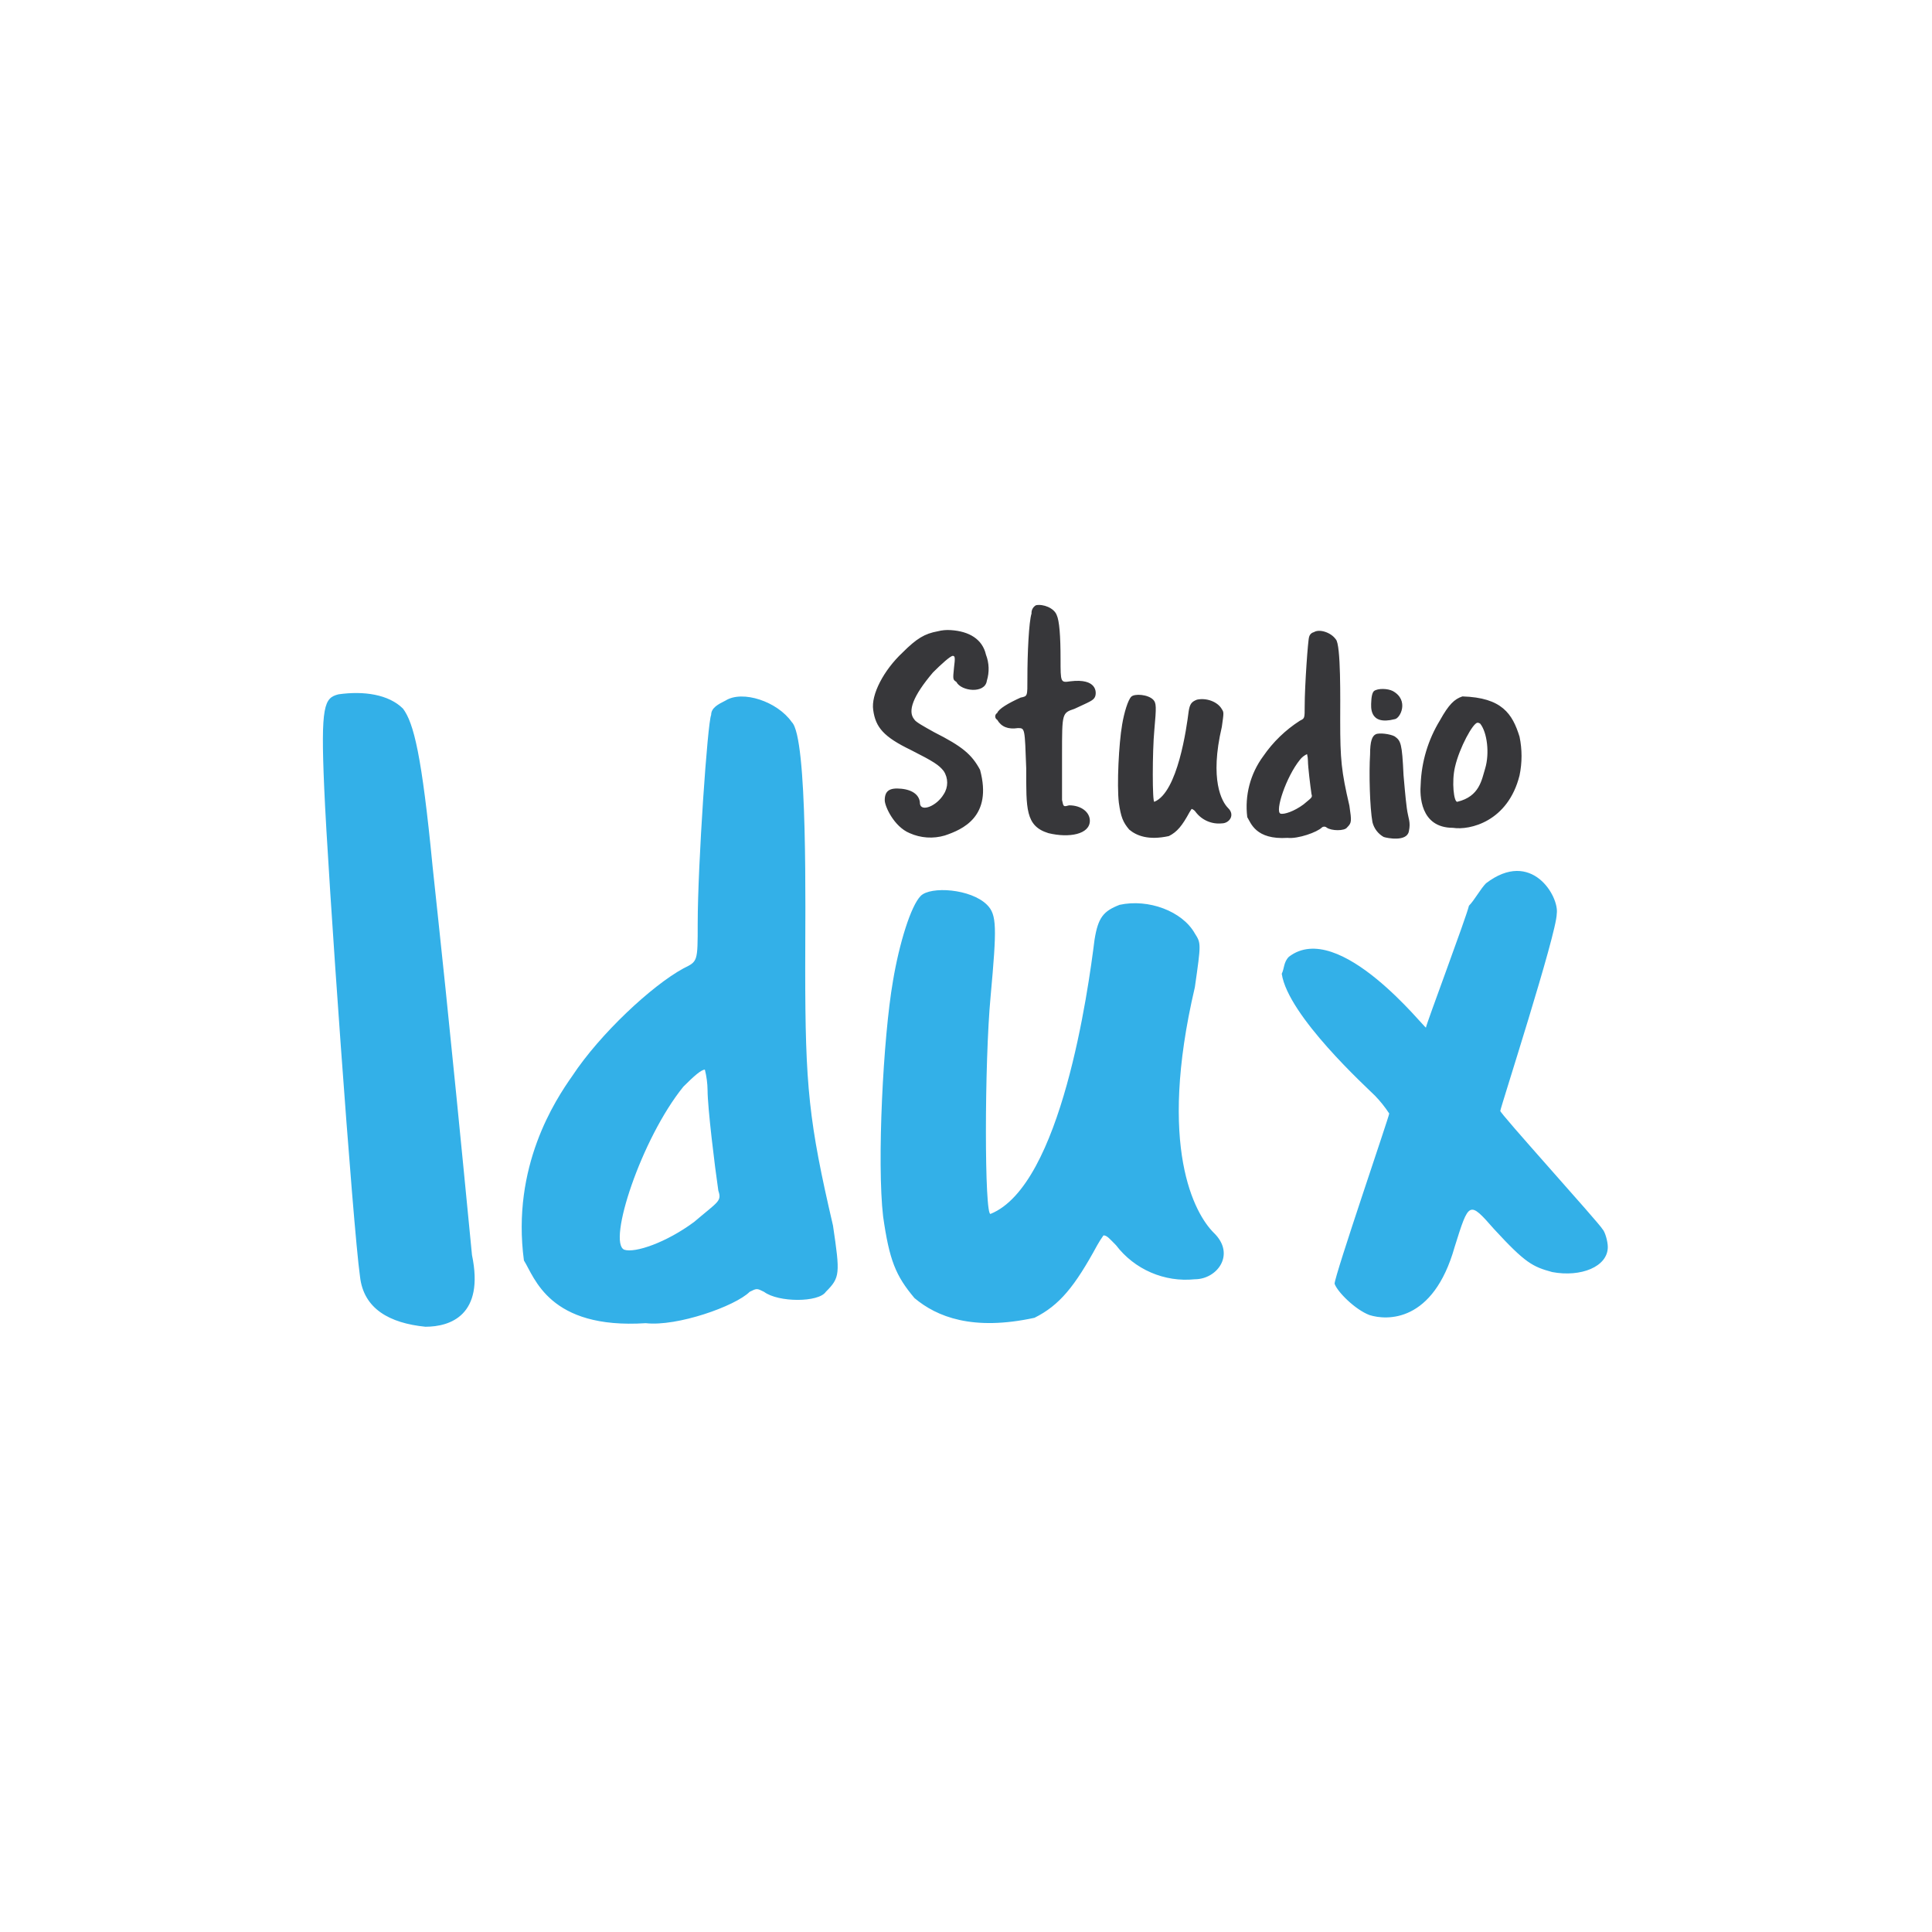
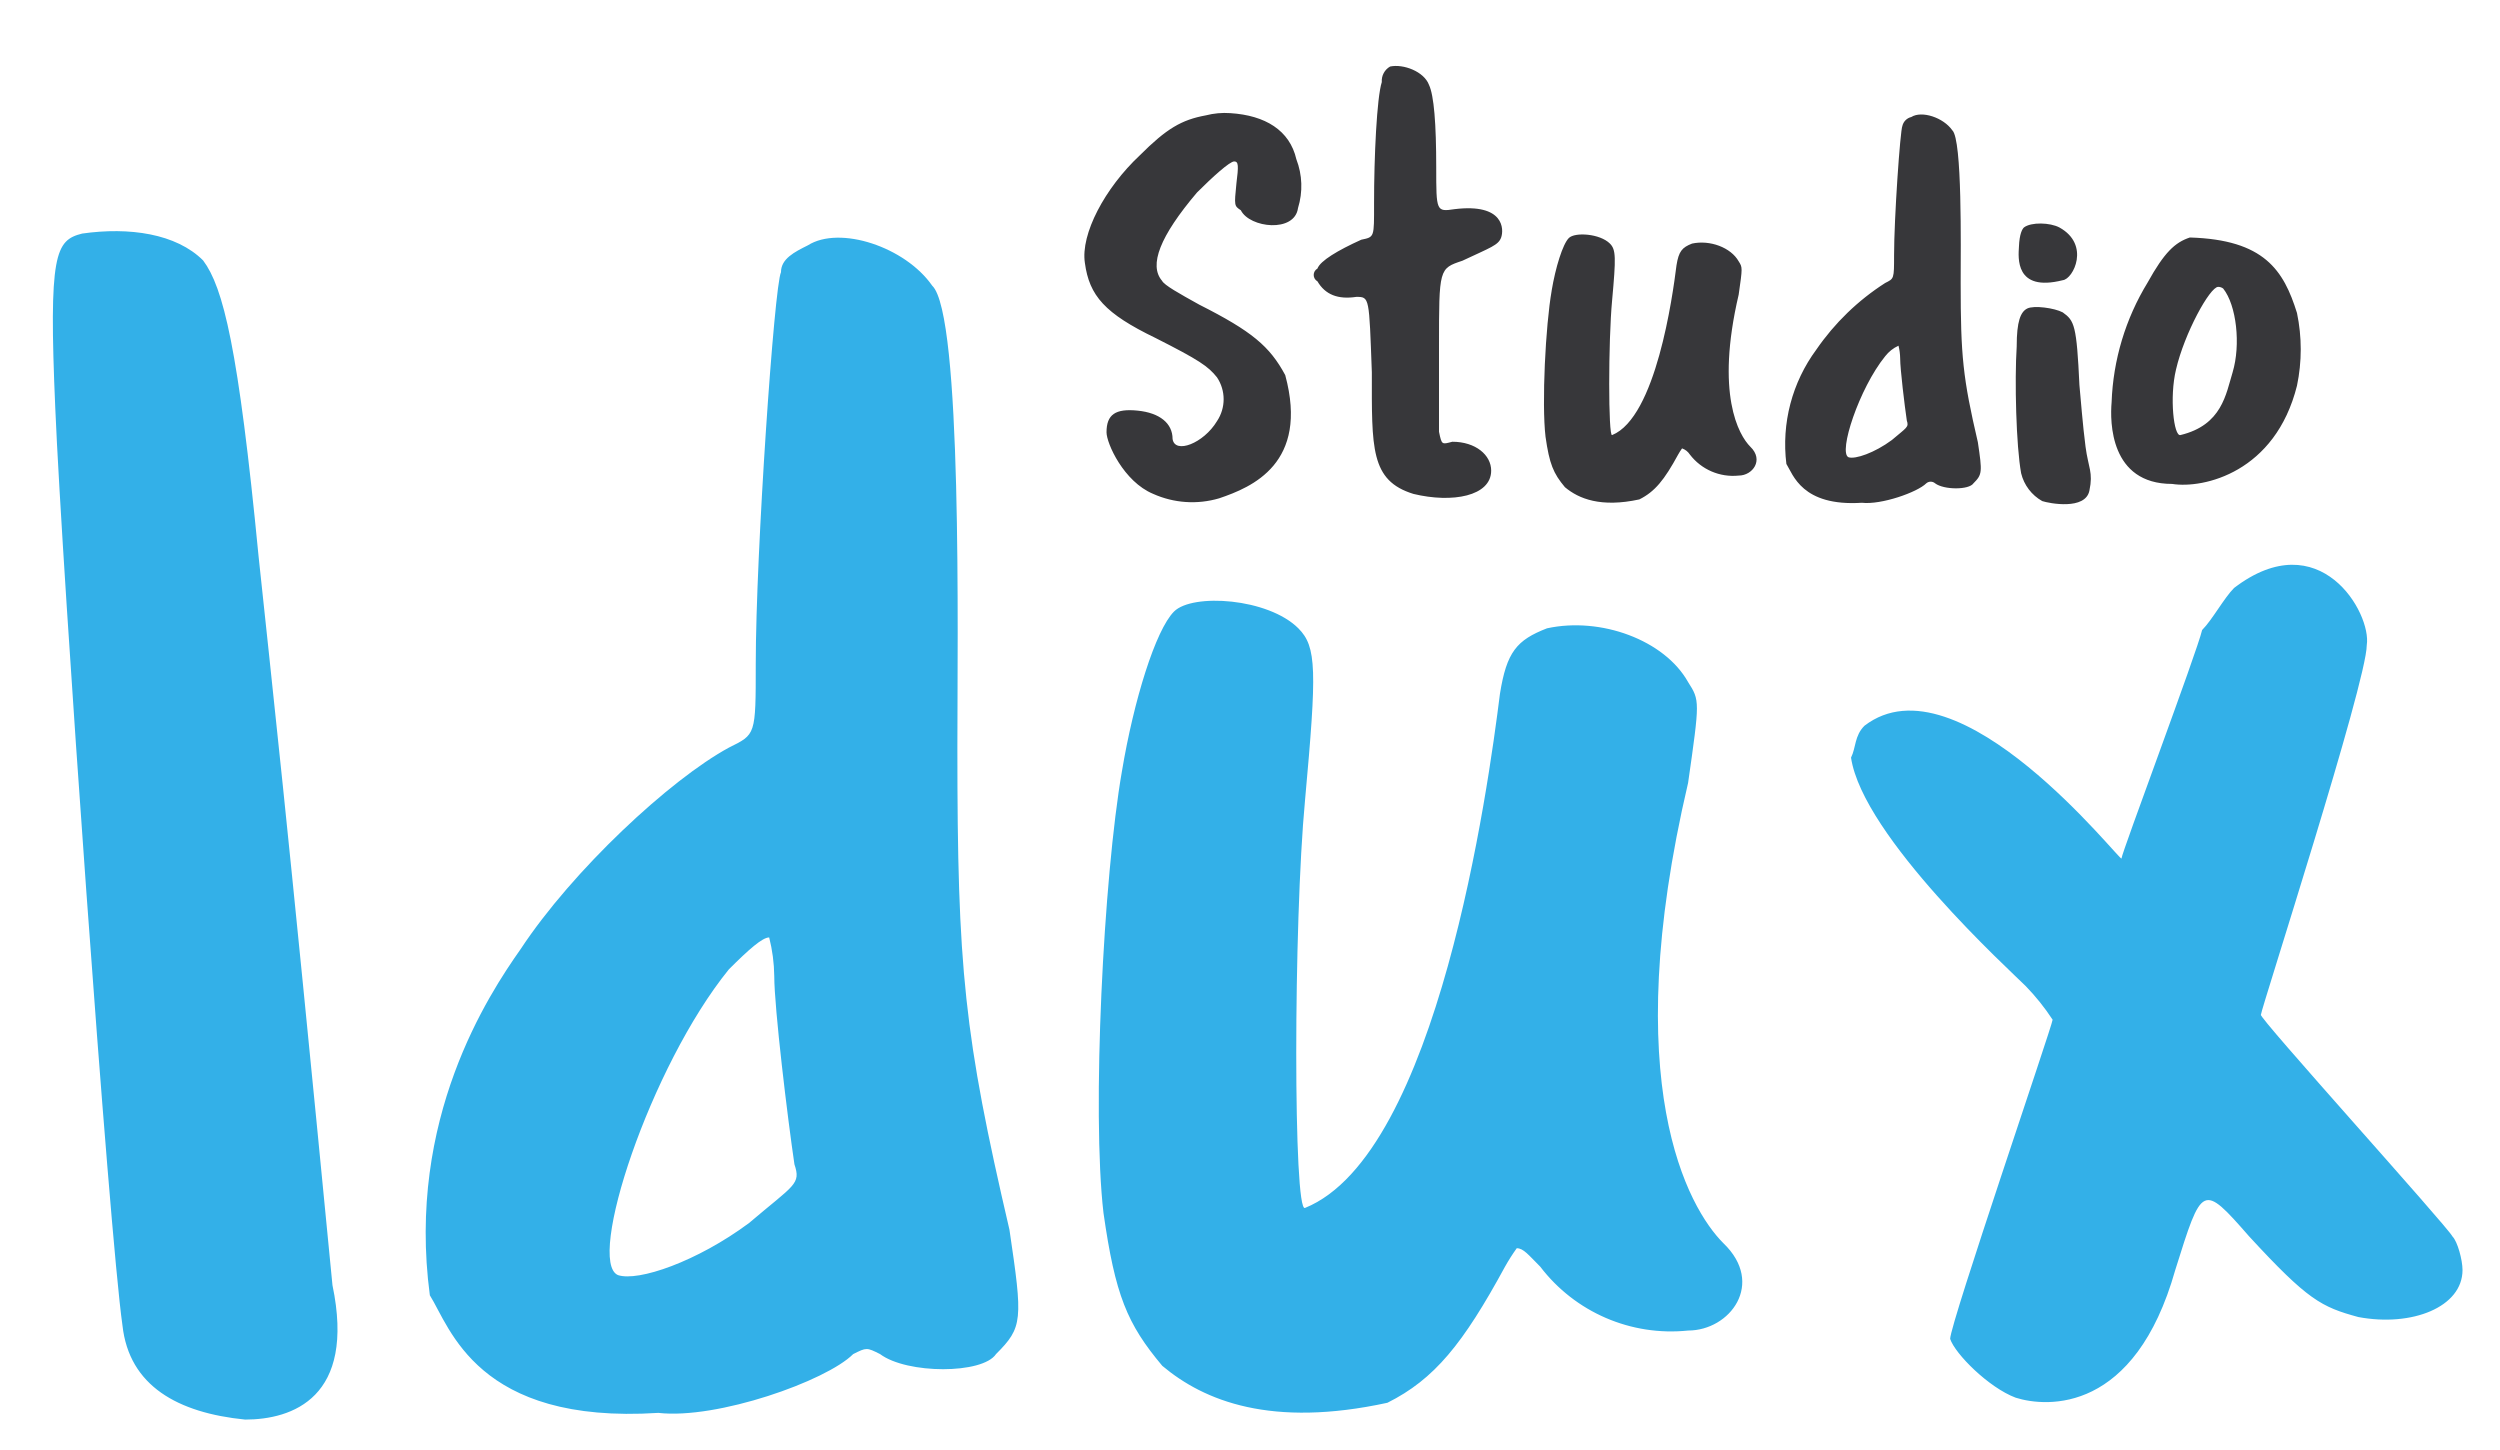
- <svg xmlns="http://www.w3.org/2000/svg" width="500" height="500" viewBox="0 0 500 500">
-   <defs>
-     <style>
+ <svg xmlns="http://www.w3.org/2000/svg" width="345" height="200" viewBox="0 0 345 200" version="1.1" id="svg4777">
+   <defs id="defs4773">
+     <style id="style4771">
      .cls-1 {
        fill: #33b0e8;
      }

      .cls-1, .cls-2 {
        fill-rule: evenodd;
      }

      .cls-2 {
        fill: #37373a;
      }
    </style>
  </defs>
-   <path id="Idux" class="cls-1" d="M83.9,203.8c-0.927-21.328,0-23.183,3.709-24.11,6.491-.927,12.983,0,16.692,3.709,2.782,3.71,4.868,12.055,7.65,40.8,1.855,17.619,3.71,33.615,10.2,100.615,3.246,15.532-5.564,18.546-12.055,18.546-9.274-.927-16-4.637-16.924-12.982C91.32,317.4,84.829,226.056,83.9,203.8Zm100.147-18.778c0-1.855,1.854-2.782,3.709-3.709,4.405-2.782,13.446.232,17.155,5.564,4.173,3.941,3.478,48.453,3.478,63.753,0,30.6.927,39.644,7.187,66.536,1.854,12.519,1.854,13.446-1.855,17.156-1.855,2.782-12.287,2.782-16,0-1.855-.928-1.855-0.928-3.71,0-3.709,3.709-18.778,9.041-26.892,8.114-25.038,1.623-28.747-11.824-31.529-16.228-3.246-24.343,8.114-41.5,12.519-47.758,7.186-10.9,20.633-23.415,28.747-27.82,3.709-1.854,3.709-1.622,3.709-11.591C180.571,223.738,183.121,186.877,184.049,185.022Zm1.854,123.1c-0.927-6.26-2.782-21.561-2.782-25.965a22.939,22.939,0,0,0-.7-5.333c-0.928,0-2.782,1.623-5.564,4.405-10.9,13.446-19.706,40.339-15.3,42.194,2.782,0.927,10.9-1.855,18.083-7.187C185.9,310.907,186.831,310.907,185.9,308.125Zm45.2-54.249c1.623-9.737,4.637-19.474,7.187-22.024s12.982-1.855,17.155,2.318c2.551,2.551,2.551,5.8.928,23.647-1.623,17.156-1.623,57.263,0,56.335,18.314-7.418,25.269-57.958,26.892-70.94,0.927-5.8,2.318-7.419,6.491-9.042,7.419-1.622,16.229,1.623,19.474,7.419,1.623,2.55,1.623,2.55,0,13.91-9.737,41.5,0,58.653,4.869,63.522,5.8,5.564.927,12.055-4.869,12.055a22.713,22.713,0,0,1-20.4-8.81c-1.623-1.622-2.318-2.55-3.246-2.55a27.091,27.091,0,0,0-1.622,2.55c-5.8,10.665-9.737,15.533-16.229,18.779-16,3.477-25.269-.232-31.065-5.1-4.868-5.8-6.491-9.736-8.114-21.1C226.93,300.938,228.553,268.481,231.1,253.876ZM380.164,234.4c1.391-1.391,3.014-4.4,4.405-5.8,11.824-9.041,19.01,3.478,18.315,7.883,0,5.1-14.606,50.307-14.606,51-0.695,0,25.734,29.21,26.429,30.6,0.7,0.7,1.391,3.246,1.391,4.637,0,5.1-6.955,7.882-14.373,6.491-5.1-1.391-6.955-2.318-15.069-11.128-6.492-7.418-6.492-7.186-10.2,4.637-5.564,19.706-17.619,19.01-22.024,17.619-3.709-1.391-8.346-6.027-9.041-8.114,0-2.086,14.141-43.352,14.141-44.048a31.13,31.13,0,0,0-3.709-4.636c-2.086-2.087-22.488-20.633-24.11-31.53,0.695-1.391.463-3.013,1.854-4.4,12.983-9.969,35.47,19.01,35.47,18.314S379.469,237.416,380.164,234.4Z" />
-   <path id="Studio" class="cls-2" d="M233.567,168.892c3.676-3.676,5.744-4.9,9.114-5.515a10.5,10.5,0,0,1,3.371-.306c4.825,0.306,8.2,2.374,9.114,6.357a10.273,10.273,0,0,1,.23,6.741c-0.459,3.446-6.664,2.757-7.889.306-0.919-.613-0.919-0.613-0.613-3.677,0.306-2.451.306-3.063-.306-3.063s-2.988,2.144-5.132,4.289c-5.132,6.051-6.664,10.034-4.826,12.178,0.307,0.613,2.375,1.762,5.132,3.294,7.277,3.677,9.728,5.745,11.872,9.728,3.294,12.178-4.595,15.472-9.114,17a13.15,13.15,0,0,1-9.115-.613c-4.06-1.685-6.434-6.97-6.434-8.5,0-2.451,1.225-3.294,4.289-2.987s4.826,1.761,4.826,3.906c0.306,2.145,4.289.613,6.127-2.451a5.437,5.437,0,0,0,0-6.051c-1.225-1.532-2.451-2.375-8.5-5.438-6.97-3.37-9.115-5.821-9.727-10.341C225.371,179.768,228.741,173.411,233.567,168.892Zm33.392-10.11a2.276,2.276,0,0,1,1.149-2.145c1.839-.383,4.673.689,5.362,2.528,0.689,1.455,1,5.361,1,11.412s0,6.128,2.527,5.745c6.894-.843,6.817,2.834,6.434,3.906s-1.455,1.379-5.361,3.217c-3.217,1.072-3.217,1.072-3.217,11.8v11.795c0.383,1.838.383,1.762,1.838,1.379,3.217,0,5.362,1.838,5.362,3.983,0,3.523-5.362,4.519-10.724,3.217-5.974-1.838-5.744-6.358-5.744-16.774-0.383-10.417-.307-10.417-2.145-10.417-2.528.383-4.289-.307-5.362-2.145a1.009,1.009,0,0,1,0-1.762c0.383-1.072,2.834-2.527,6.051-3.983,1.839-.383,1.762-0.306,1.762-4.978C265.887,169.122,266.27,160.926,266.959,158.782Zm23.436,28.8c0.537-3.217,1.532-6.434,2.375-7.276s4.289-.613,5.668.766c0.842,0.842.842,1.914,0.306,7.812-0.536,5.668-.536,18.919,0,18.613,6.051-2.451,8.349-19.149,8.885-23.438,0.307-1.915.766-2.451,2.145-2.987,2.451-.537,5.362.536,6.434,2.451,0.536,0.842.536,0.842,0,4.595-3.217,13.711,0,19.379,1.608,20.987,1.915,1.839.307,3.983-1.608,3.983a7.5,7.5,0,0,1-6.74-2.91,2.1,2.1,0,0,0-1.073-.843,8.743,8.743,0,0,0-.536.843c-1.915,3.523-3.217,5.131-5.362,6.2-5.285,1.149-8.348-.077-10.263-1.685-1.609-1.915-2.145-3.217-2.681-6.97C289.017,203.13,289.553,192.407,290.4,187.581ZM338.8,164.833a1.651,1.651,0,0,1,1.226-1.226c1.455-.919,4.442.077,5.668,1.838,1.378,1.3,1.149,16.009,1.149,21.064,0,10.11.306,13.1,2.374,21.983,0.613,4.136.613,4.442-.613,5.668-0.612.919-4.059,0.919-5.285,0a0.93,0.93,0,0,0-1.225,0c-1.226,1.225-6.2,2.987-8.885,2.68-8.272.536-9.5-3.906-10.417-5.361a21.977,21.977,0,0,1,4.136-15.779,33.34,33.34,0,0,1,9.5-9.191c1.225-.613,1.225-0.536,1.225-3.83C337.652,177.624,338.5,165.445,338.8,164.833Zm0.613,40.671c-0.306-2.068-.919-7.123-0.919-8.578a7.569,7.569,0,0,0-.23-1.762,4.857,4.857,0,0,0-1.838,1.455c-3.6,4.443-6.511,13.328-5.055,13.941,0.919,0.306,3.6-.613,5.974-2.375C339.414,206.423,339.72,206.423,339.414,205.5Zm15.47-23.974c0.076-1.838.459-2.451,0.689-2.681,1-.766,3.6-0.689,4.9,0,4.289,2.375,1.915,7.124.46,7.277C354.271,187.811,354.807,182.909,354.884,181.53Zm-0.307,13.711c0-3.447.536-4.749,1.456-5.209s3.753-.076,4.9.536c1.608,1.149,1.915,1.762,2.3,10.034,0.154,1.609.46,5.592,0.843,8.5s1.072,3.524.536,6.051c-0.536,2.758-5.591,1.762-6.51,1.456a6.042,6.042,0,0,1-2.911-3.83C354.5,209.028,354.271,199.989,354.577,195.241Zm18.075-8.809c2.3-4.136,3.753-5.515,5.821-6.2,10.264,0.306,12.945,4.519,14.783,10.417a24.575,24.575,0,0,1,0,10.034c-2.987,11.949-12.868,14.246-17.234,13.557-8.578,0-8.578-8.578-8.349-11.259A34.043,34.043,0,0,1,372.652,186.432Zm11.719,12.409c1.149-3.83.536-9.268-1.3-11.566a1.136,1.136,0,0,0-.69-0.23c-1.148,0-4.672,6.434-5.821,11.413-0.919,3.829-.306,9.268.613,9.038C382.916,206.117,383.452,201.828,384.371,198.841Z" />
+   <path id="Idux" class="cls-1" d="m 7.629,56.342 c -0.927,-21.328 0,-23.183 3.709,-24.11 6.491,-0.927 12.983,0 16.692,3.709 2.782,3.71 4.868,12.055 7.65,40.8 1.855,17.619 3.71,33.615 10.2,100.615 3.246,15.532 -5.564,18.546 -12.055,18.546 -9.274,-0.927 -16,-4.637 -16.924,-12.982 -1.852,-12.978 -8.343,-104.322 -9.272,-126.578 z M 107.776,37.564 c 0,-1.855 1.854,-2.782 3.709,-3.709 4.405,-2.782 13.446,0.232 17.155,5.564 4.173,3.941 3.478,48.453 3.478,63.753 0,30.6 0.927,39.644 7.187,66.536 1.854,12.519 1.854,13.446 -1.855,17.156 -1.855,2.782 -12.287,2.782 -16,0 -1.855,-0.928 -1.855,-0.928 -3.71,0 -3.709,3.709 -18.778,9.041 -26.892,8.114 -25.038,1.623 -28.747,-11.824 -31.529,-16.228 -3.246,-24.343 8.114,-41.5 12.519,-47.758 7.186,-10.9 20.633,-23.415 28.747,-27.82 3.709,-1.854 3.709,-1.622 3.709,-11.591 0.006,-15.301 2.556,-52.162 3.484,-54.017 z m 1.854,123.1 c -0.927,-6.26 -2.782,-21.561 -2.782,-25.965 a 22.939,22.939 0 0 0 -0.7,-5.333 c -0.928,0 -2.782,1.623 -5.564,4.405 -10.9,13.446 -19.706,40.339 -15.3,42.194 2.782,0.927 10.9,-1.855 18.083,-7.187 6.262,-5.329 7.193,-5.329 6.262,-8.111 z m 45.2,-54.249 c 1.623,-9.737 4.637,-19.474 7.187,-22.024 2.55,-2.55 12.982,-1.855 17.155,2.318 2.551,2.551 2.551,5.8 0.928,23.647 -1.623,17.156 -1.623,57.263 0,56.335 18.314,-7.418 25.269,-57.958 26.892,-70.94 0.927,-5.8 2.318,-7.419 6.491,-9.042 7.419,-1.622 16.229,1.623 19.474,7.419 1.623,2.55 1.623,2.55 0,13.91 -9.737,41.5 0,58.653 4.869,63.522 5.8,5.564 0.927,12.055 -4.869,12.055 a 22.713,22.713 0 0 1 -20.4,-8.81 c -1.623,-1.622 -2.318,-2.55 -3.246,-2.55 a 27.091,27.091 0 0 0 -1.622,2.55 c -5.8,10.665 -9.737,15.533 -16.229,18.779 -16,3.477 -25.269,-0.232 -31.065,-5.1 -4.868,-5.8 -6.491,-9.736 -8.114,-21.1 -1.622,-13.904 0.001,-46.361 2.548,-60.966 z m 149.063,-19.473 c 1.391,-1.391 3.014,-4.4 4.405,-5.8 11.824,-9.041 19.01,3.478 18.315,7.883 0,5.1 -14.606,50.307 -14.606,51 -0.695,0 25.734,29.21 26.429,30.6 0.7,0.7 1.391,3.246 1.391,4.637 0,5.1 -6.955,7.882 -14.373,6.491 -5.1,-1.391 -6.955,-2.318 -15.069,-11.128 -6.492,-7.418 -6.492,-7.186 -10.2,4.637 -5.564,19.706 -17.619,19.01 -22.024,17.619 -3.709,-1.391 -8.346,-6.027 -9.041,-8.114 0,-2.086 14.141,-43.352 14.141,-44.048 a 31.13,31.13 0 0 0 -3.709,-4.636 c -2.086,-2.087 -22.488,-20.633 -24.11,-31.53 0.695,-1.391 0.463,-3.013 1.854,-4.4 12.983,-9.969 35.47,19.01 35.47,18.314 0,-0.696 10.432,-28.509 11.127,-31.525 z" style="fill:#33b0e8;fill-rule:evenodd" />
+   <path id="Studio" class="cls-2" d="m 157.296,21.434 c 3.676,-3.676 5.744,-4.9 9.114,-5.515 a 10.5,10.5 0 0 1 3.371,-0.306 c 4.825,0.306 8.2,2.374 9.114,6.357 a 10.273,10.273 0 0 1 0.23,6.741 c -0.459,3.446 -6.664,2.757 -7.889,0.306 -0.919,-0.613 -0.919,-0.613 -0.613,-3.677 0.306,-2.451 0.306,-3.063 -0.306,-3.063 -0.612,0 -2.988,2.144 -5.132,4.289 -5.132,6.051 -6.664,10.034 -4.826,12.178 0.307,0.613 2.375,1.762 5.132,3.294 7.277,3.677 9.728,5.745 11.872,9.728 3.294,12.178 -4.595,15.472 -9.114,17 a 13.15,13.15 0 0 1 -9.115,-0.613 c -4.06,-1.685 -6.434,-6.97 -6.434,-8.5 0,-2.451 1.225,-3.294 4.289,-2.987 3.064,0.307 4.826,1.761 4.826,3.906 0.306,2.145 4.289,0.613 6.127,-2.451 a 5.437,5.437 0 0 0 0,-6.051 c -1.225,-1.532 -2.451,-2.375 -8.5,-5.438 -6.97,-3.37 -9.115,-5.821 -9.727,-10.341 -0.615,-3.981 2.755,-10.338 7.581,-14.857 z m 33.392,-10.11 a 2.276,2.276 0 0 1 1.149,-2.145 c 1.839,-0.383 4.673,0.689 5.362,2.528 0.689,1.455 1,5.361 1,11.412 0,6.051 0,6.128 2.527,5.745 6.894,-0.843 6.817,2.834 6.434,3.906 -0.383,1.072 -1.455,1.379 -5.361,3.217 -3.217,1.072 -3.217,1.072 -3.217,11.8 v 11.795 c 0.383,1.838 0.383,1.762 1.838,1.379 3.217,0 5.362,1.838 5.362,3.983 0,3.523 -5.362,4.519 -10.724,3.217 -5.974,-1.838 -5.744,-6.358 -5.744,-16.774 -0.383,-10.417 -0.307,-10.417 -2.145,-10.417 -2.528,0.383 -4.289,-0.307 -5.362,-2.145 a 1.009,1.009 0 0 1 0,-1.762 c 0.383,-1.072 2.834,-2.527 6.051,-3.983 1.839,-0.383 1.762,-0.306 1.762,-4.978 -0.004,-6.438 0.379,-14.634 1.068,-16.778 z m 23.436,28.8 c 0.537,-3.217 1.532,-6.434 2.375,-7.276 0.843,-0.842 4.289,-0.613 5.668,0.766 0.842,0.842 0.842,1.914 0.306,7.812 -0.536,5.668 -0.536,18.919 0,18.613 6.051,-2.451 8.349,-19.149 8.885,-23.438 0.307,-1.915 0.766,-2.451 2.145,-2.987 2.451,-0.537 5.362,0.536 6.434,2.451 0.536,0.842 0.536,0.842 0,4.595 -3.217,13.711 0,19.379 1.608,20.987 1.915,1.839 0.307,3.983 -1.608,3.983 a 7.5,7.5 0 0 1 -6.74,-2.91 2.1,2.1 0 0 0 -1.073,-0.843 8.743,8.743 0 0 0 -0.536,0.843 c -1.915,3.523 -3.217,5.131 -5.362,6.2 -5.285,1.149 -8.348,-0.077 -10.263,-1.685 -1.609,-1.915 -2.145,-3.217 -2.681,-6.97 -0.536,-4.593 0,-15.316 0.847,-20.142 z m 48.405,-22.749 a 1.651,1.651 0 0 1 1.226,-1.226 c 1.455,-0.919 4.442,0.077 5.668,1.838 1.378,1.3 1.149,16.009 1.149,21.064 0,10.11 0.306,13.1 2.374,21.983 0.613,4.136 0.613,4.442 -0.613,5.668 -0.612,0.919 -4.059,0.919 -5.285,0 a 0.93,0.93 0 0 0 -1.225,0 c -1.226,1.225 -6.2,2.987 -8.885,2.68 -8.272,0.536 -9.5,-3.906 -10.417,-5.361 a 21.977,21.977 0 0 1 4.136,-15.779 33.34,33.34 0 0 1 9.5,-9.191 c 1.225,-0.613 1.225,-0.536 1.225,-3.83 -10e-4,-5.055 0.847,-17.234 1.147,-17.846 z m 0.613,40.671 c -0.306,-2.068 -0.919,-7.123 -0.919,-8.578 a 7.569,7.569 0 0 0 -0.23,-1.762 4.857,4.857 0 0 0 -1.838,1.455 c -3.6,4.443 -6.511,13.328 -5.055,13.941 0.919,0.306 3.6,-0.613 5.974,-2.375 2.069,-1.762 2.375,-1.762 2.069,-2.685 z m 15.47,-23.974 c 0.076,-1.838 0.459,-2.451 0.689,-2.681 1,-0.766 3.6,-0.689 4.9,0 4.289,2.375 1.915,7.124 0.46,7.277 -6.661,1.685 -6.125,-3.217 -6.048,-4.596 z m -0.307,13.711 c 0,-3.447 0.536,-4.749 1.456,-5.209 0.92,-0.46 3.753,-0.076 4.9,0.536 1.608,1.149 1.915,1.762 2.3,10.034 0.154,1.609 0.46,5.592 0.843,8.5 0.383,2.908 1.072,3.524 0.536,6.051 -0.536,2.758 -5.591,1.762 -6.51,1.456 a 6.042,6.042 0 0 1 -2.911,-3.83 c -0.69,-3.751 -0.919,-12.79 -0.613,-17.538 z m 18.075,-8.809 c 2.3,-4.136 3.753,-5.515 5.821,-6.2 10.264,0.306 12.945,4.519 14.783,10.417 a 24.575,24.575 0 0 1 0,10.034 c -2.987,11.949 -12.868,14.246 -17.234,13.557 -8.578,0 -8.578,-8.578 -8.349,-11.259 a 34.043,34.043 0 0 1 4.98,-16.549 z m 11.719,12.409 c 1.149,-3.83 0.536,-9.268 -1.3,-11.566 a 1.136,1.136 0 0 0 -0.69,-0.23 c -1.148,0 -4.672,6.434 -5.821,11.413 -0.919,3.829 -0.306,9.268 0.613,9.038 5.744,-1.379 6.28,-5.668 7.199,-8.655 z" style="fill:#37373a;fill-rule:evenodd" />
</svg>
